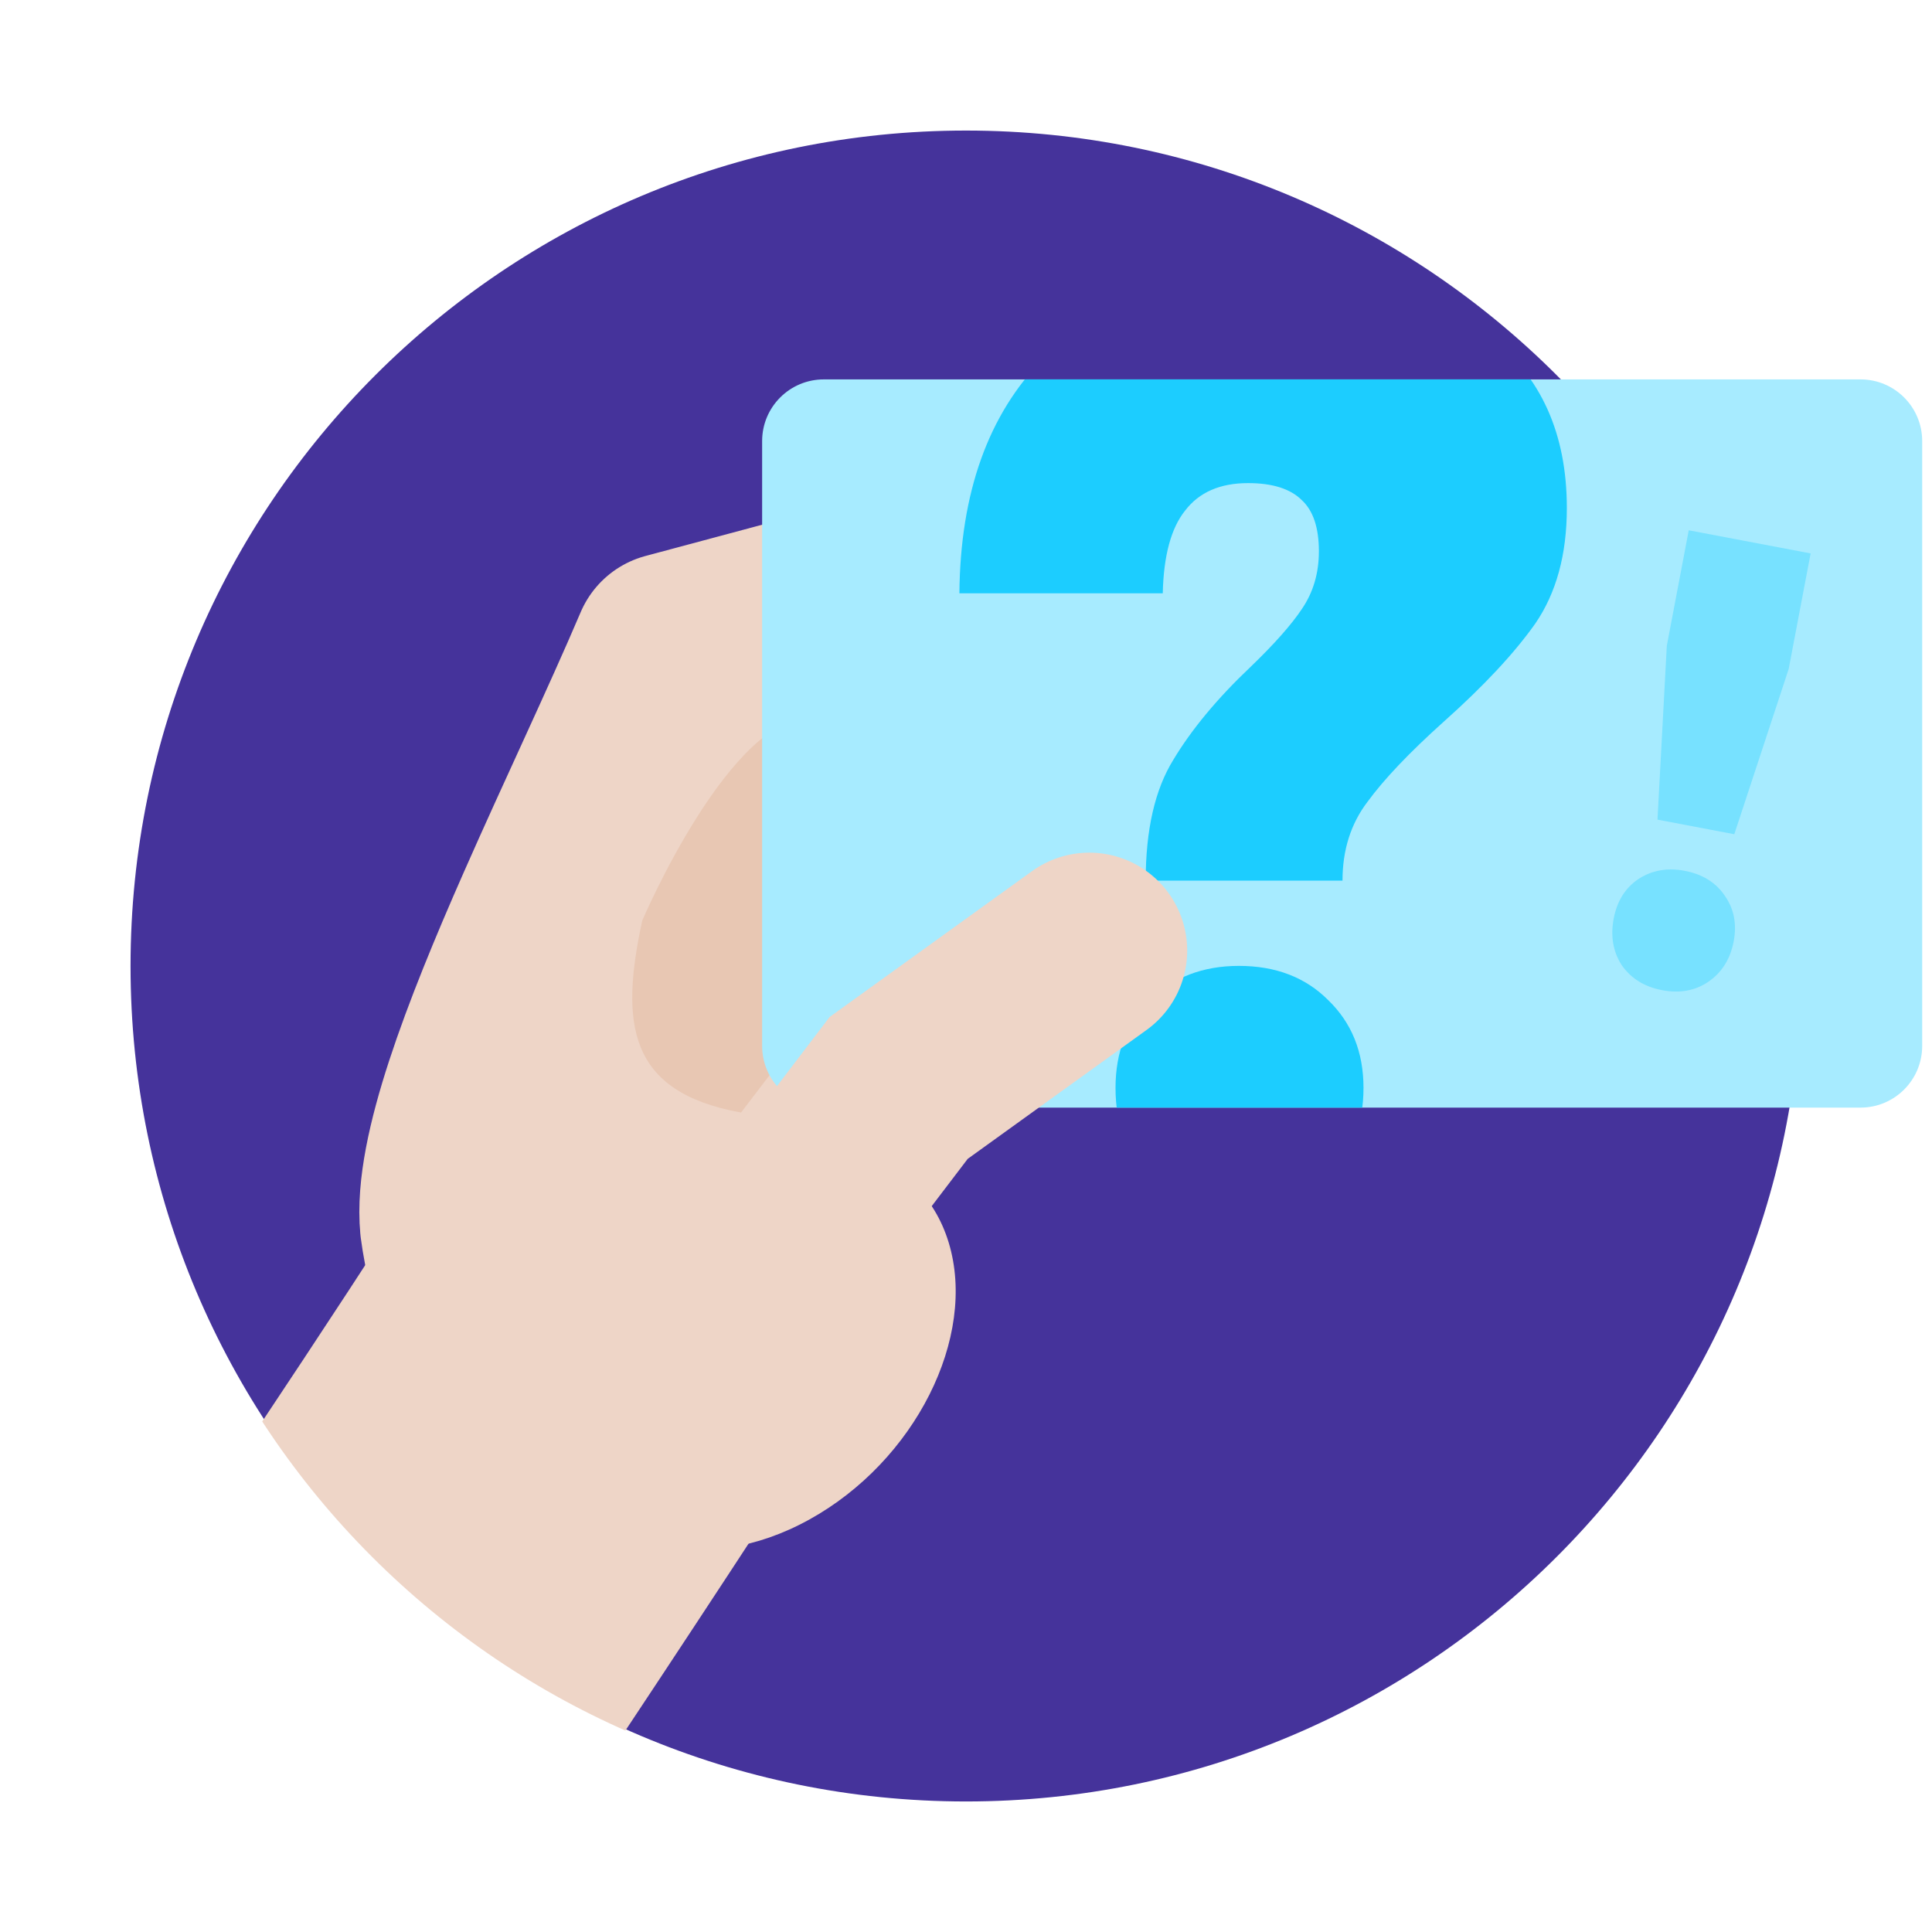
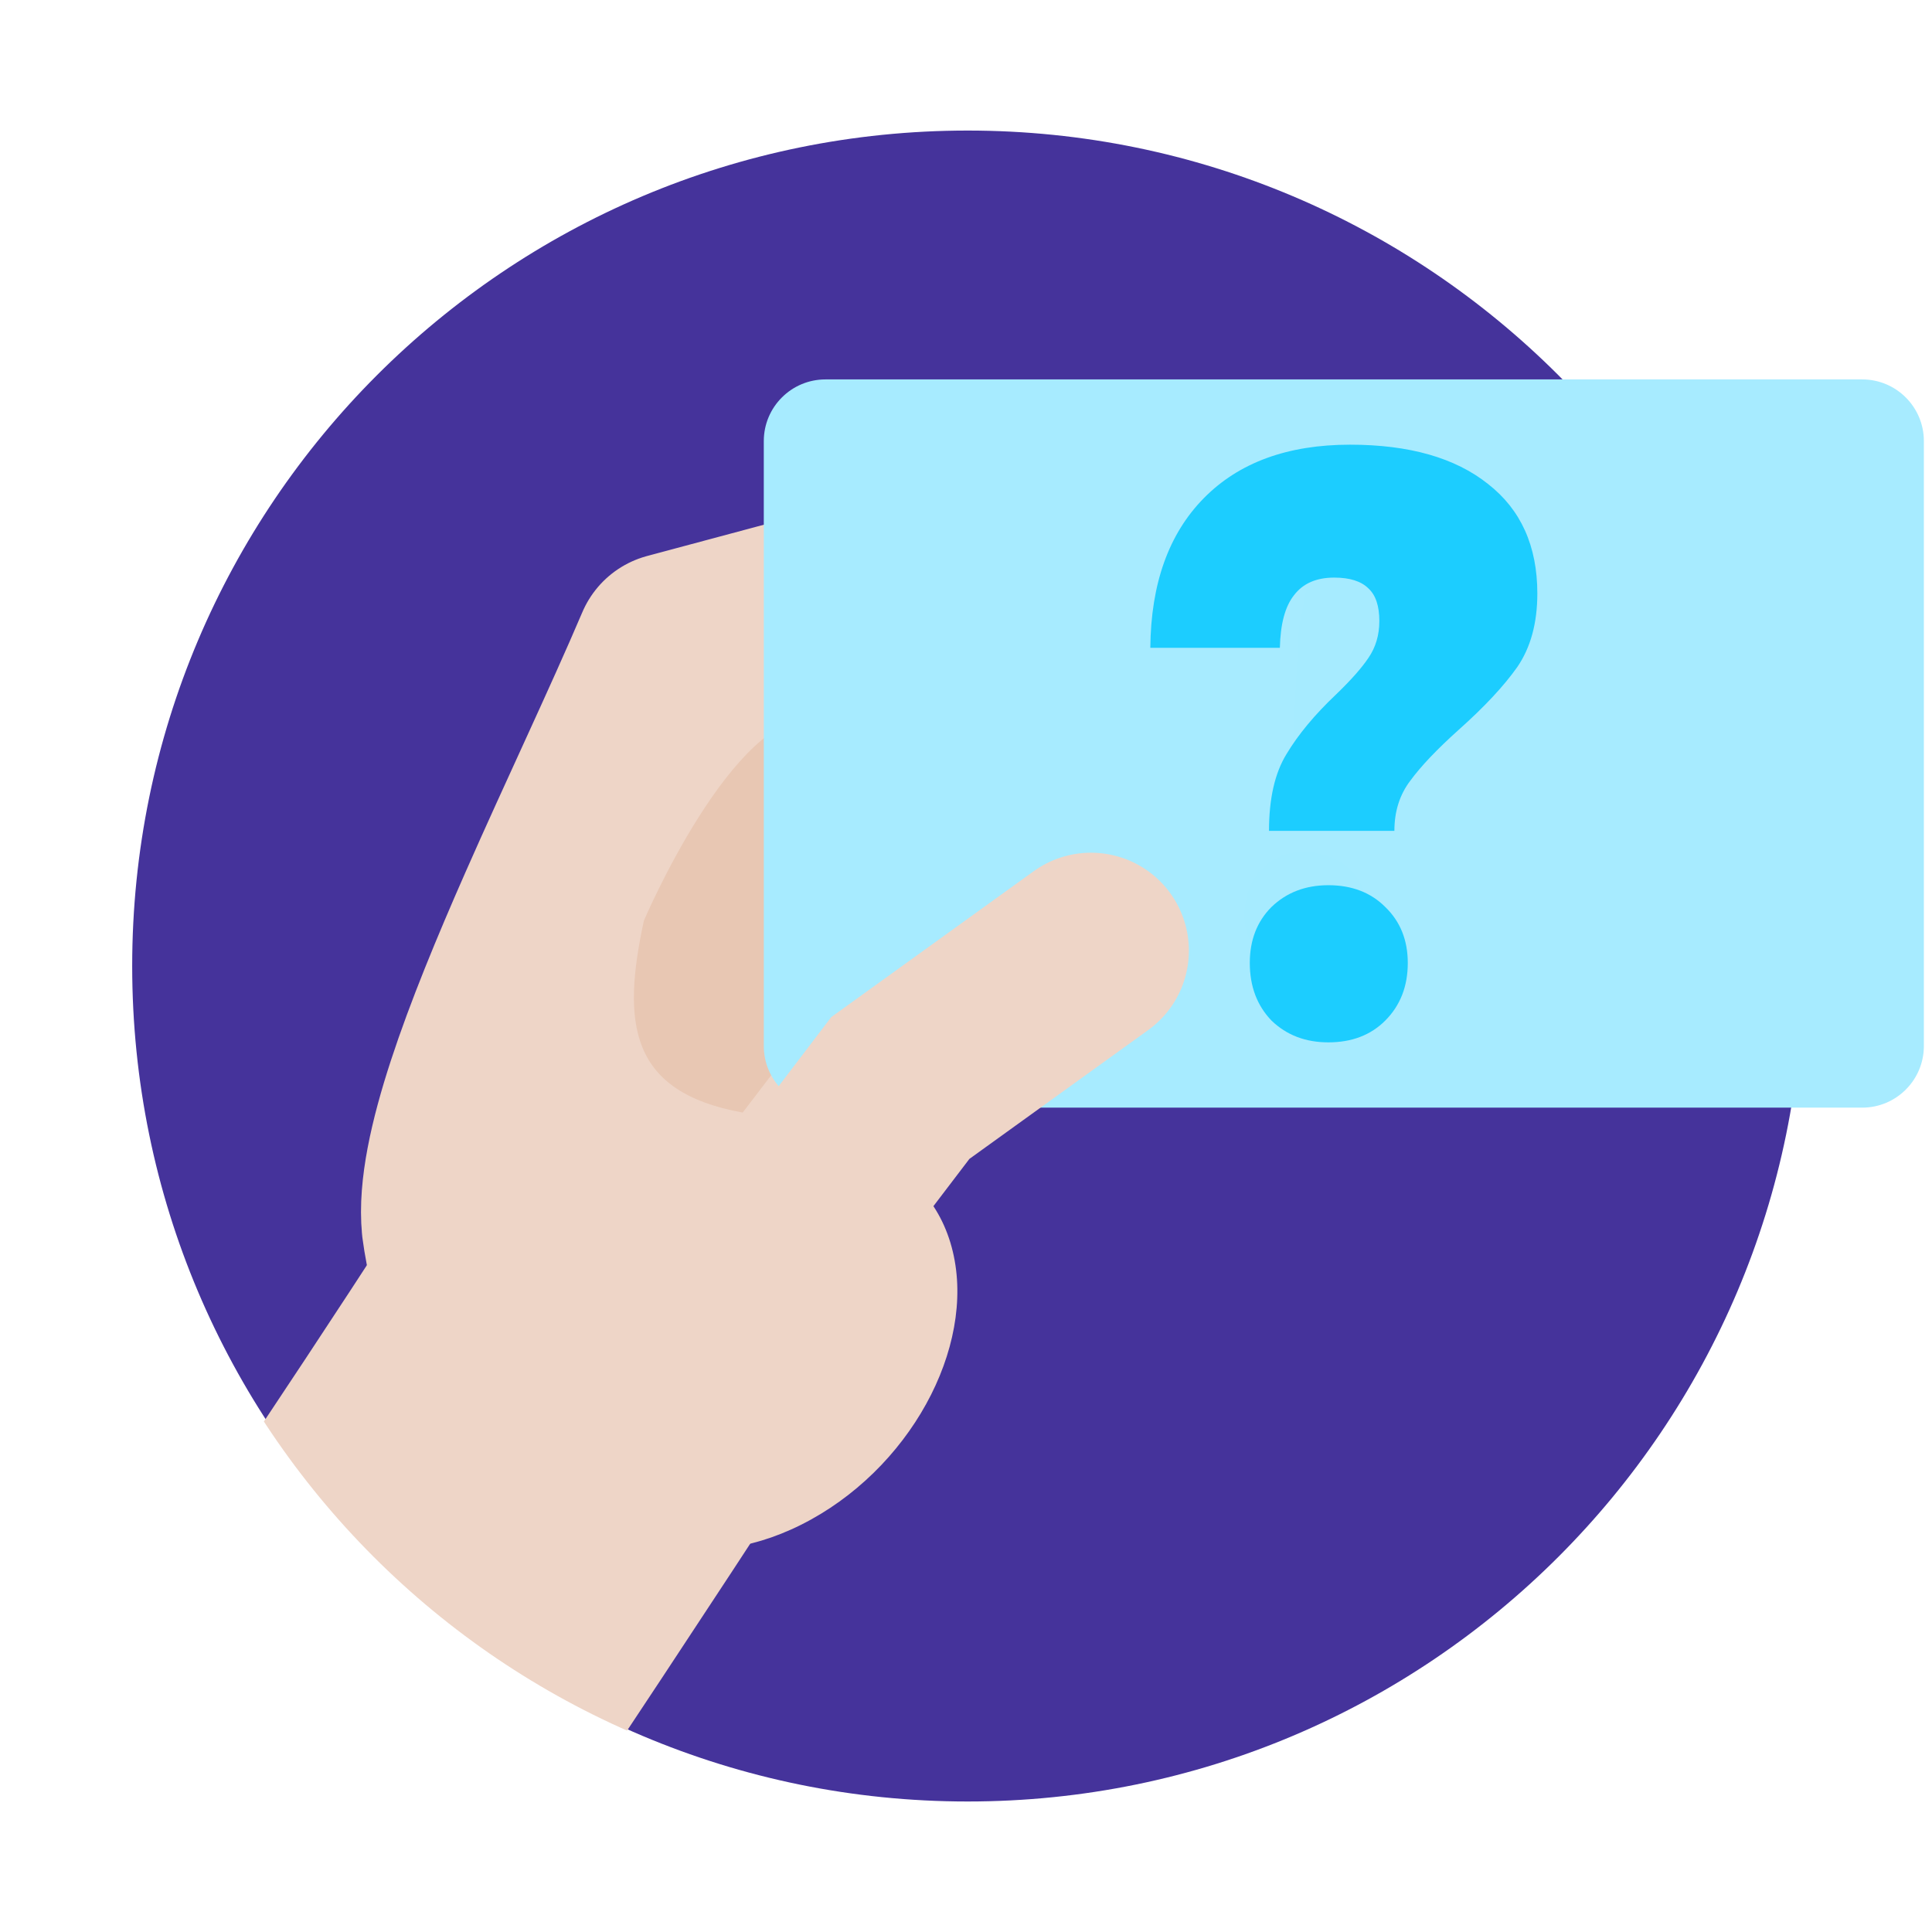
- <svg xmlns="http://www.w3.org/2000/svg" width="592" height="592" viewBox="0 0 156.633 156.633" version="1.1" id="svg8">
-   <defs id="defs2">
-     <clipPath clipPathUnits="userSpaceOnUse" id="clipPath35455">
-       <rect style="fill:#a7ebff;fill-opacity:1;stroke:#86e7ff;stroke-width:2.117;stroke-miterlimit:4;stroke-dasharray:none;stroke-opacity:1;paint-order:normal;stop-color:#000000" id="rect35457" width="66.146" height="39.688" x="162.058" y="-21.199" rx="5" ry="5" />
-     </clipPath>
-     <clipPath clipPathUnits="userSpaceOnUse" id="clipPath72341">
-       <circle style="fill:#6a50a8;fill-opacity:1;stroke-width:0.529;paint-order:markers stroke fill;stop-color:#000000" id="circle72343" cx="244.652" cy="-6.689" r="55.94" />
-     </clipPath>
-     <clipPath clipPathUnits="userSpaceOnUse" id="clipPath138273">
-       <rect style="opacity:1;fill:#a7ebff;fill-opacity:1;stroke:none;stroke-width:2.117;stroke-miterlimit:4;stroke-dasharray:none;stroke-opacity:1;paint-order:normal;stop-color:#000000" id="rect138275" width="77.674" height="48.759" x="231.412" y="-45.966" rx="5" ry="5" />
-     </clipPath>
-     <clipPath clipPathUnits="userSpaceOnUse" id="clipPath144651">
-       <circle style="fill:#5d4cac;fill-opacity:1;stroke-width:0.529;paint-order:markers stroke fill;stop-color:#000000" id="circle144653" cx="244.652" cy="-6.689" r="55.94" />
+ <svg xmlns="http://www.w3.org/2000/svg" width="592" height="592" version="1.1" viewBox="0 0 156.63 156.63">
+   <defs>
+     <clipPath id="icon_help_a">
+       <circle cx="244.65" cy="-6.689" r="55.94" fill="#5d4cac" stop-color="#000000" stroke-width=".529" style="paint-order:markers stroke fill" />
    </clipPath>
  </defs>
-   <g id="layer1" transform="translate(-178.1286,63.15816)">
-     <ellipse style="fill:#45339b;fill-opacity:1;stroke-width:0.529;paint-order:markers stroke fill;stop-color:#000000" id="bg" cx="256.445" cy="15.159" rx="67.733" ry="67.733" />
-     <path style="color:#000000;fill:#eed5c7;fill-opacity:1;fill-rule:evenodd;stroke-width:0.826;stroke-linecap:round;stroke-linejoin:round;-inkscape-stroke:none" d="M 231.811,-24.453 C 226.149,-24.798 214.687,-2.266 211.611,2.5 c -2.665,4.215 -5.368,8.406 -8.097,12.578 -0.994,1.52 -1.992,3.038 -2.994,4.553 -8.575,12.982 -17.38,25.813 -26.106,38.695 -4.917,7.259 -3.018,17.13 4.242,22.047 7.259,4.917 17.13,3.018 22.047,-4.242 12.81,-18.633 25.339,-37.432 37.588,-56.418 4.863,-16.759 6.431,-43.378 -6.48,-44.165 z" id="path37104" clip-path="url(#clipPath144651)" transform="matrix(1.21081,0,0,1.210811,-40.04957,23.25703)" />
-     <path id="path61496" style="font-variation-settings:normal;opacity:1;vector-effect:none;fill:#eed5c7;fill-opacity:1;fill-rule:evenodd;stroke:#eed5c7;stroke-width:15.875;stroke-linecap:round;stroke-linejoin:miter;stroke-miterlimit:4;stroke-dasharray:none;stroke-dashoffset:0;stroke-opacity:1;-inkscape-stroke:none;stop-color:#000000;stop-opacity:1" d="m 215.248,36.169 c 1.168,8.784 6.478,17.966 18.361,17.183 m 27.831,-52.152 -10.8,6.236 m 5.959,-24.305 4.842,18.069 m -28.934,-11.614 24.092,-6.456 m -41.351,53.039 c -0.529,-5.388 3.227,-15.159 7.742,-25.404 3.212,-7.29 6.808,-14.819 9.517,-21.179" />
-     <path style="font-variation-settings:normal;opacity:1;vector-effect:none;fill:#e8c7b3;fill-opacity:1;fill-rule:evenodd;stroke:none;stroke-width:1.323;stroke-linecap:butt;stroke-linejoin:miter;stroke-miterlimit:4;stroke-dasharray:none;stroke-dashoffset:0;stroke-opacity:1;-inkscape-stroke:none;stop-color:#000000;stop-opacity:1" d="m 244.156,-4.997 c -6.742,-0.462 -13.959,16.476 -13.959,16.476 -1.816,8.369 -1.155,13.902 8.009,15.56 L 250.792,10.563 c 0,0 -0.812,-15.162 -6.636,-15.56 z" id="path127570" />
-     <rect style="opacity:1;fill:#a7ebff;fill-opacity:1;stroke:none;stroke-width:2.117;stroke-miterlimit:4;stroke-dasharray:none;stroke-opacity:1;paint-order:normal;stop-color:#000000" id="rect60801" width="94.049" height="59.038" x="239.917" y="-32.399" rx="5" ry="5" />
-     <g aria-label="?" transform="matrix(1.21081,0,0,1.210811,-46.68633,23.25703)" id="text131373" clip-path="url(#clipPath138273)" style="font-weight:500;font-size:87.848px;line-height:1.25;font-family:Montserrat;-inkscape-font-specification:'Montserrat Medium';text-align:center;letter-spacing:0px;word-spacing:0px;text-anchor:middle;fill:#1ccdff;stroke-width:0.219px">
-       <path d="m 249.912,-31.645 q 0.088,-10.102 5.622,-15.725 5.534,-5.622 15.373,-5.622 9.312,0 14.495,4.129 5.183,4.041 5.183,11.508 0,4.656 -2.108,7.731 -2.108,2.987 -6.149,6.589 -3.426,3.075 -5.095,5.359 -1.669,2.196 -1.669,5.271 h -13.177 q 0,-5.095 1.845,-8.082 1.845,-3.075 5.183,-6.237 2.372,-2.284 3.426,-3.865 1.142,-1.669 1.142,-3.865 0,-2.372 -1.142,-3.426 -1.142,-1.142 -3.602,-1.142 -2.811,0 -4.217,1.845 -1.406,1.757 -1.493,5.534 z M 268.624,-6.696 q 3.69,0 5.974,2.284 2.372,2.284 2.372,5.886 0,3.69 -2.372,6.061 -2.284,2.284 -5.974,2.284 -3.602,0 -5.974,-2.284 -2.284,-2.372 -2.284,-6.061 0,-3.602 2.284,-5.886 2.372,-2.284 5.974,-2.284 z" style="font-weight:800;-inkscape-font-specification:'Montserrat Ultra-Bold'" id="path865" />
-     </g>
-     <path style="font-variation-settings:normal;opacity:1;fill:none;fill-opacity:1;fill-rule:evenodd;stroke:#eed5c7;stroke-width:15.875;stroke-linecap:round;stroke-linejoin:miter;stroke-miterlimit:4;stroke-dasharray:none;stroke-dashoffset:0;stroke-opacity:1;stop-color:#000000;stop-opacity:1" d="M 238.846,40.989 250.984,25.045 266.441,13.907" id="path53945" />
-     <ellipse style="font-variation-settings:normal;opacity:1;fill:#eed5c7;fill-opacity:1;stroke:none;stroke-width:18.727;stroke-linecap:round;stroke-linejoin:miter;stroke-miterlimit:4;stroke-dasharray:none;stroke-dashoffset:0;stroke-opacity:1;paint-order:normal;stop-color:#000000;stop-opacity:1" id="path63797" transform="matrix(0.8755897,-0.4830556,0.2904537,0.9568891,0,0)" ry="14.516" rx="17.735" cy="159.597" cx="220.605" />
-     <g aria-label="!" transform="rotate(10.75057,-0.1336348,-1.420247)" id="text139621" style="font-weight:500;font-size:52.38px;line-height:1.25;font-family:Montserrat;-inkscape-font-specification:'Montserrat Medium';text-align:center;letter-spacing:0px;word-spacing:0px;text-anchor:middle;opacity:0.35;fill:#1ccdff;stroke-width:0.265px">
-       <path d="m 306.012,-78.628 h 10.057 v 9.533 l -1.833,13.986 h -6.338 l -1.886,-13.986 z m 4.819,27.185 q 2.2,0 3.562,1.362 1.414,1.362 1.414,3.509 0,2.2 -1.414,3.614 -1.362,1.362 -3.562,1.362 -2.148,0 -3.562,-1.362 -1.362,-1.414 -1.362,-3.614 0,-2.148 1.362,-3.509 1.414,-1.362 3.562,-1.362 z" style="font-weight:800;-inkscape-font-specification:'Montserrat Ultra-Bold'" id="path868" />
-     </g>
-   </g>
+   <ellipse cx="78.45" cy="78.317" rx="67.733" ry="67.733" fill="#45339b" stop-color="#000000" stroke-width=".529" style="paint-order:markers stroke fill" />
+   <path transform="matrix(1.2108 0 0 1.2108 -218.04 86.415)" d="m231.81-24.453c-5.662-0.345-17.124 22.187-20.199 26.953-2.665 4.215-5.368 8.405-8.097 12.578-0.994 1.52-1.992 3.038-2.994 4.553-8.575 12.982-17.38 25.813-26.106 38.695-4.917 7.26-3.018 17.13 4.242 22.047 7.26 4.917 17.13 3.018 22.047-4.242 12.81-18.633 25.339-37.432 37.588-56.418 4.863-16.759 6.431-43.378-6.48-44.165z" clip-path="url(#icon_help_a)" color="#000000" fill="#eed5c7" fill-rule="evenodd" stroke-linecap="round" stroke-linejoin="round" stroke-width=".826" style="-inkscape-stroke:none" />
+   <path d="m37.253 99.327c1.168 8.784 6.478 17.966 18.361 17.183m27.832-52.152-10.8 6.236m5.959-24.305 4.842 18.069m-28.934-11.614 24.092-6.456m-41.351 53.039c-0.529-5.388 3.228-15.159 7.742-25.404 3.212-7.29 6.808-14.819 9.517-21.179" fill="#eed5c7" fill-rule="evenodd" stop-color="#000000" stroke="#eed5c7" stroke-linecap="round" stroke-width="15.875" style="-inkscape-stroke:none;font-variation-settings:normal" />
+   <path d="m66.161 58.161c-6.742-0.462-13.959 16.476-13.959 16.476-1.816 8.369-1.155 13.902 8.009 15.56l12.586-16.476s-0.812-15.162-6.636-15.56z" fill="#e8c7b3" fill-rule="evenodd" stop-color="#000000" style="-inkscape-stroke:none;font-variation-settings:normal" />
+   <rect x="61.922" y="30.76" width="94.049" height="59.038" rx="5" ry="5" fill="#a7ebff" stop-color="#000000" style="paint-order:normal" />
+   <path class="question" d="m93.258 52.519q0.068-7.793 4.337-12.131 4.269-4.337 11.859-4.337 7.184 0 11.182 3.185 3.998 3.117 3.998 8.878 0 3.592-1.626 5.964-1.626 2.304-4.744 5.083-2.643 2.372-3.931 4.134-1.288 1.694-1.288 4.066h-10.165q0-3.931 1.423-6.235 1.423-2.372 3.998-4.812 1.83-1.762 2.643-2.982 0.881-1.288 0.881-2.982 0-1.83-0.881-2.643-0.881-0.881-2.779-0.881-2.169 0-3.253 1.423-1.084 1.355-1.152 4.269zm14.435 19.246q2.846 0 4.608 1.762 1.83 1.762 1.83 4.54 0 2.846-1.83 4.676-1.762 1.762-4.608 1.762-2.779 0-4.608-1.762-1.762-1.83-1.762-4.676 0-2.779 1.762-4.54 1.83-1.762 4.608-1.762z" fill="#1ccdff" stroke-width=".265px" />
+   <path d="m60.851 104.15 12.139-15.944 15.457-11.138" fill="none" stop-color="#000000" stroke="#eed5c7" stroke-linecap="round" stroke-width="15.875" style="font-variation-settings:normal" />
+   <ellipse transform="matrix(.87559 -.48306 .29045 .95689 0 0)" cx="27.725" cy="128.23" rx="17.735" ry="14.516" fill="#eed5c7" stop-color="#000000" style="font-variation-settings:normal;paint-order:normal" />
+   <path class="exclamation" d="m107.1 41.581 9.88 1.876-1.778 9.366-4.41 13.398-6.227-1.182 0.756-14.092zm-0.337 27.607q2.161 0.41 3.245 2.002 1.135 1.602 0.735 3.712-0.41 2.161-2.064 3.287-1.592 1.084-3.753 0.674-2.11-0.401-3.245-2.002-1.074-1.643-0.664-3.805 0.401-2.11 1.993-3.194 1.643-1.074 3.753-0.674z" fill="#1ccdff" fill-opacity=".01" stroke-width=".265px" />
</svg>
